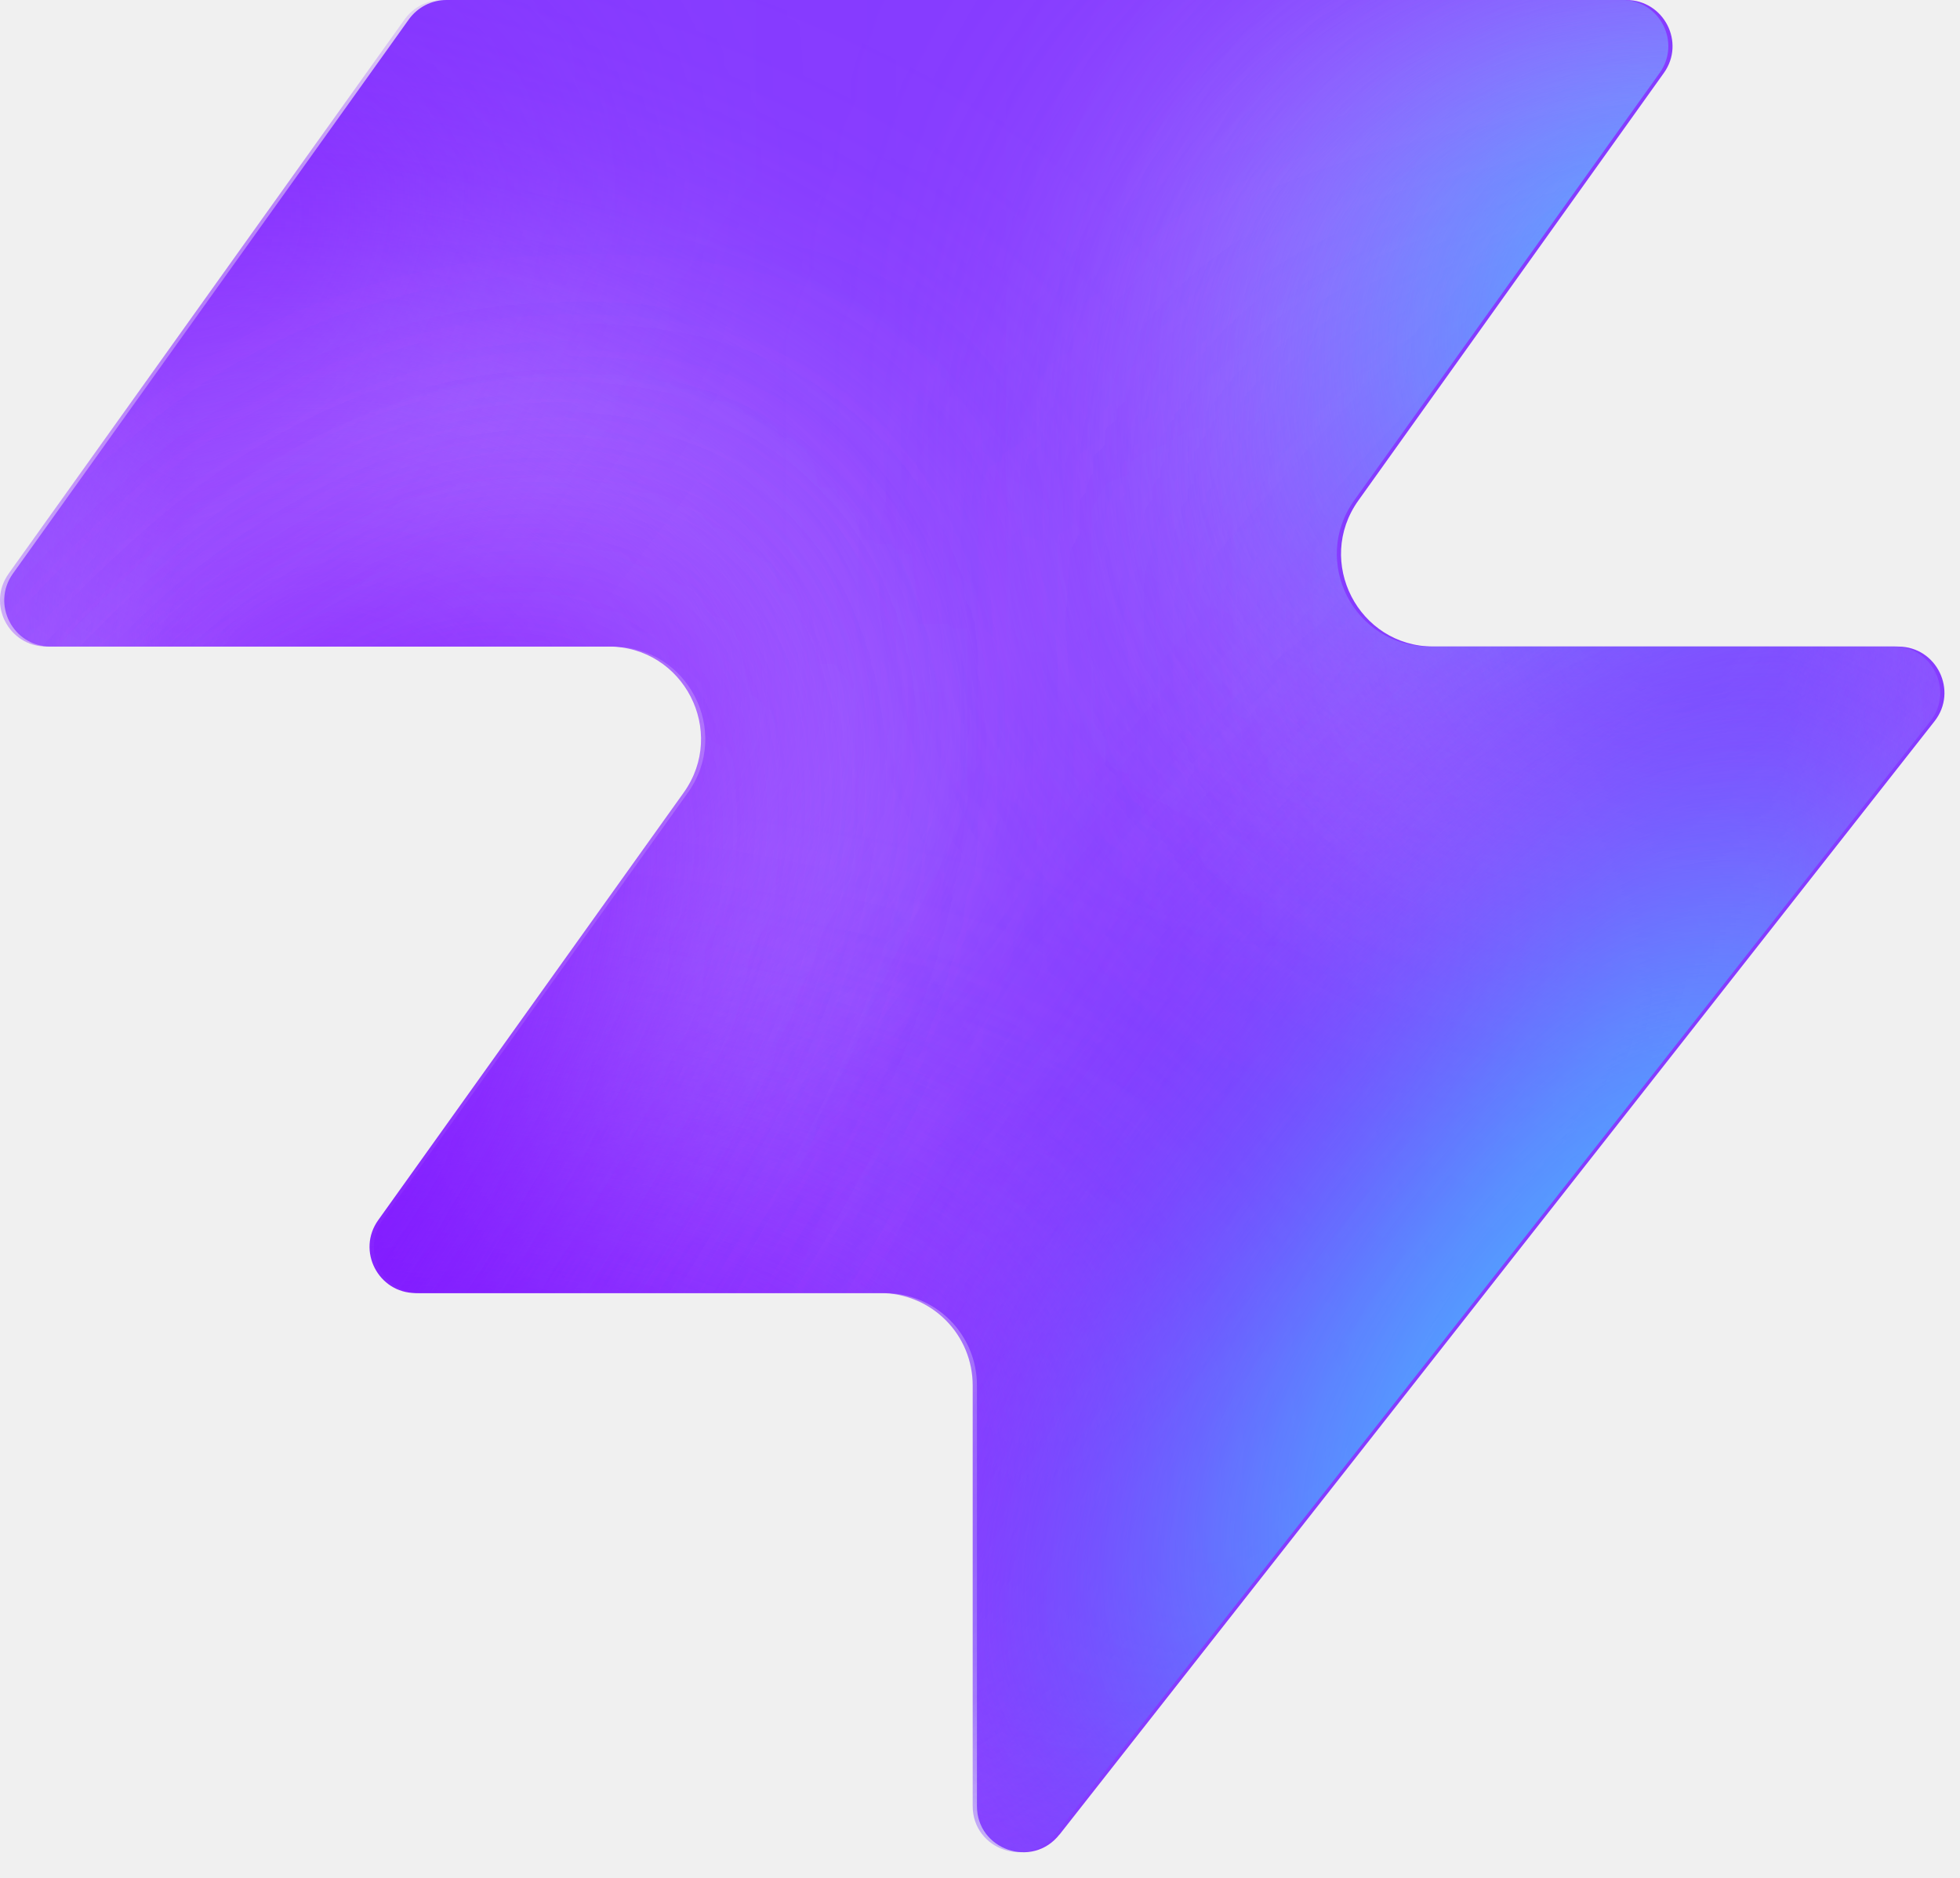
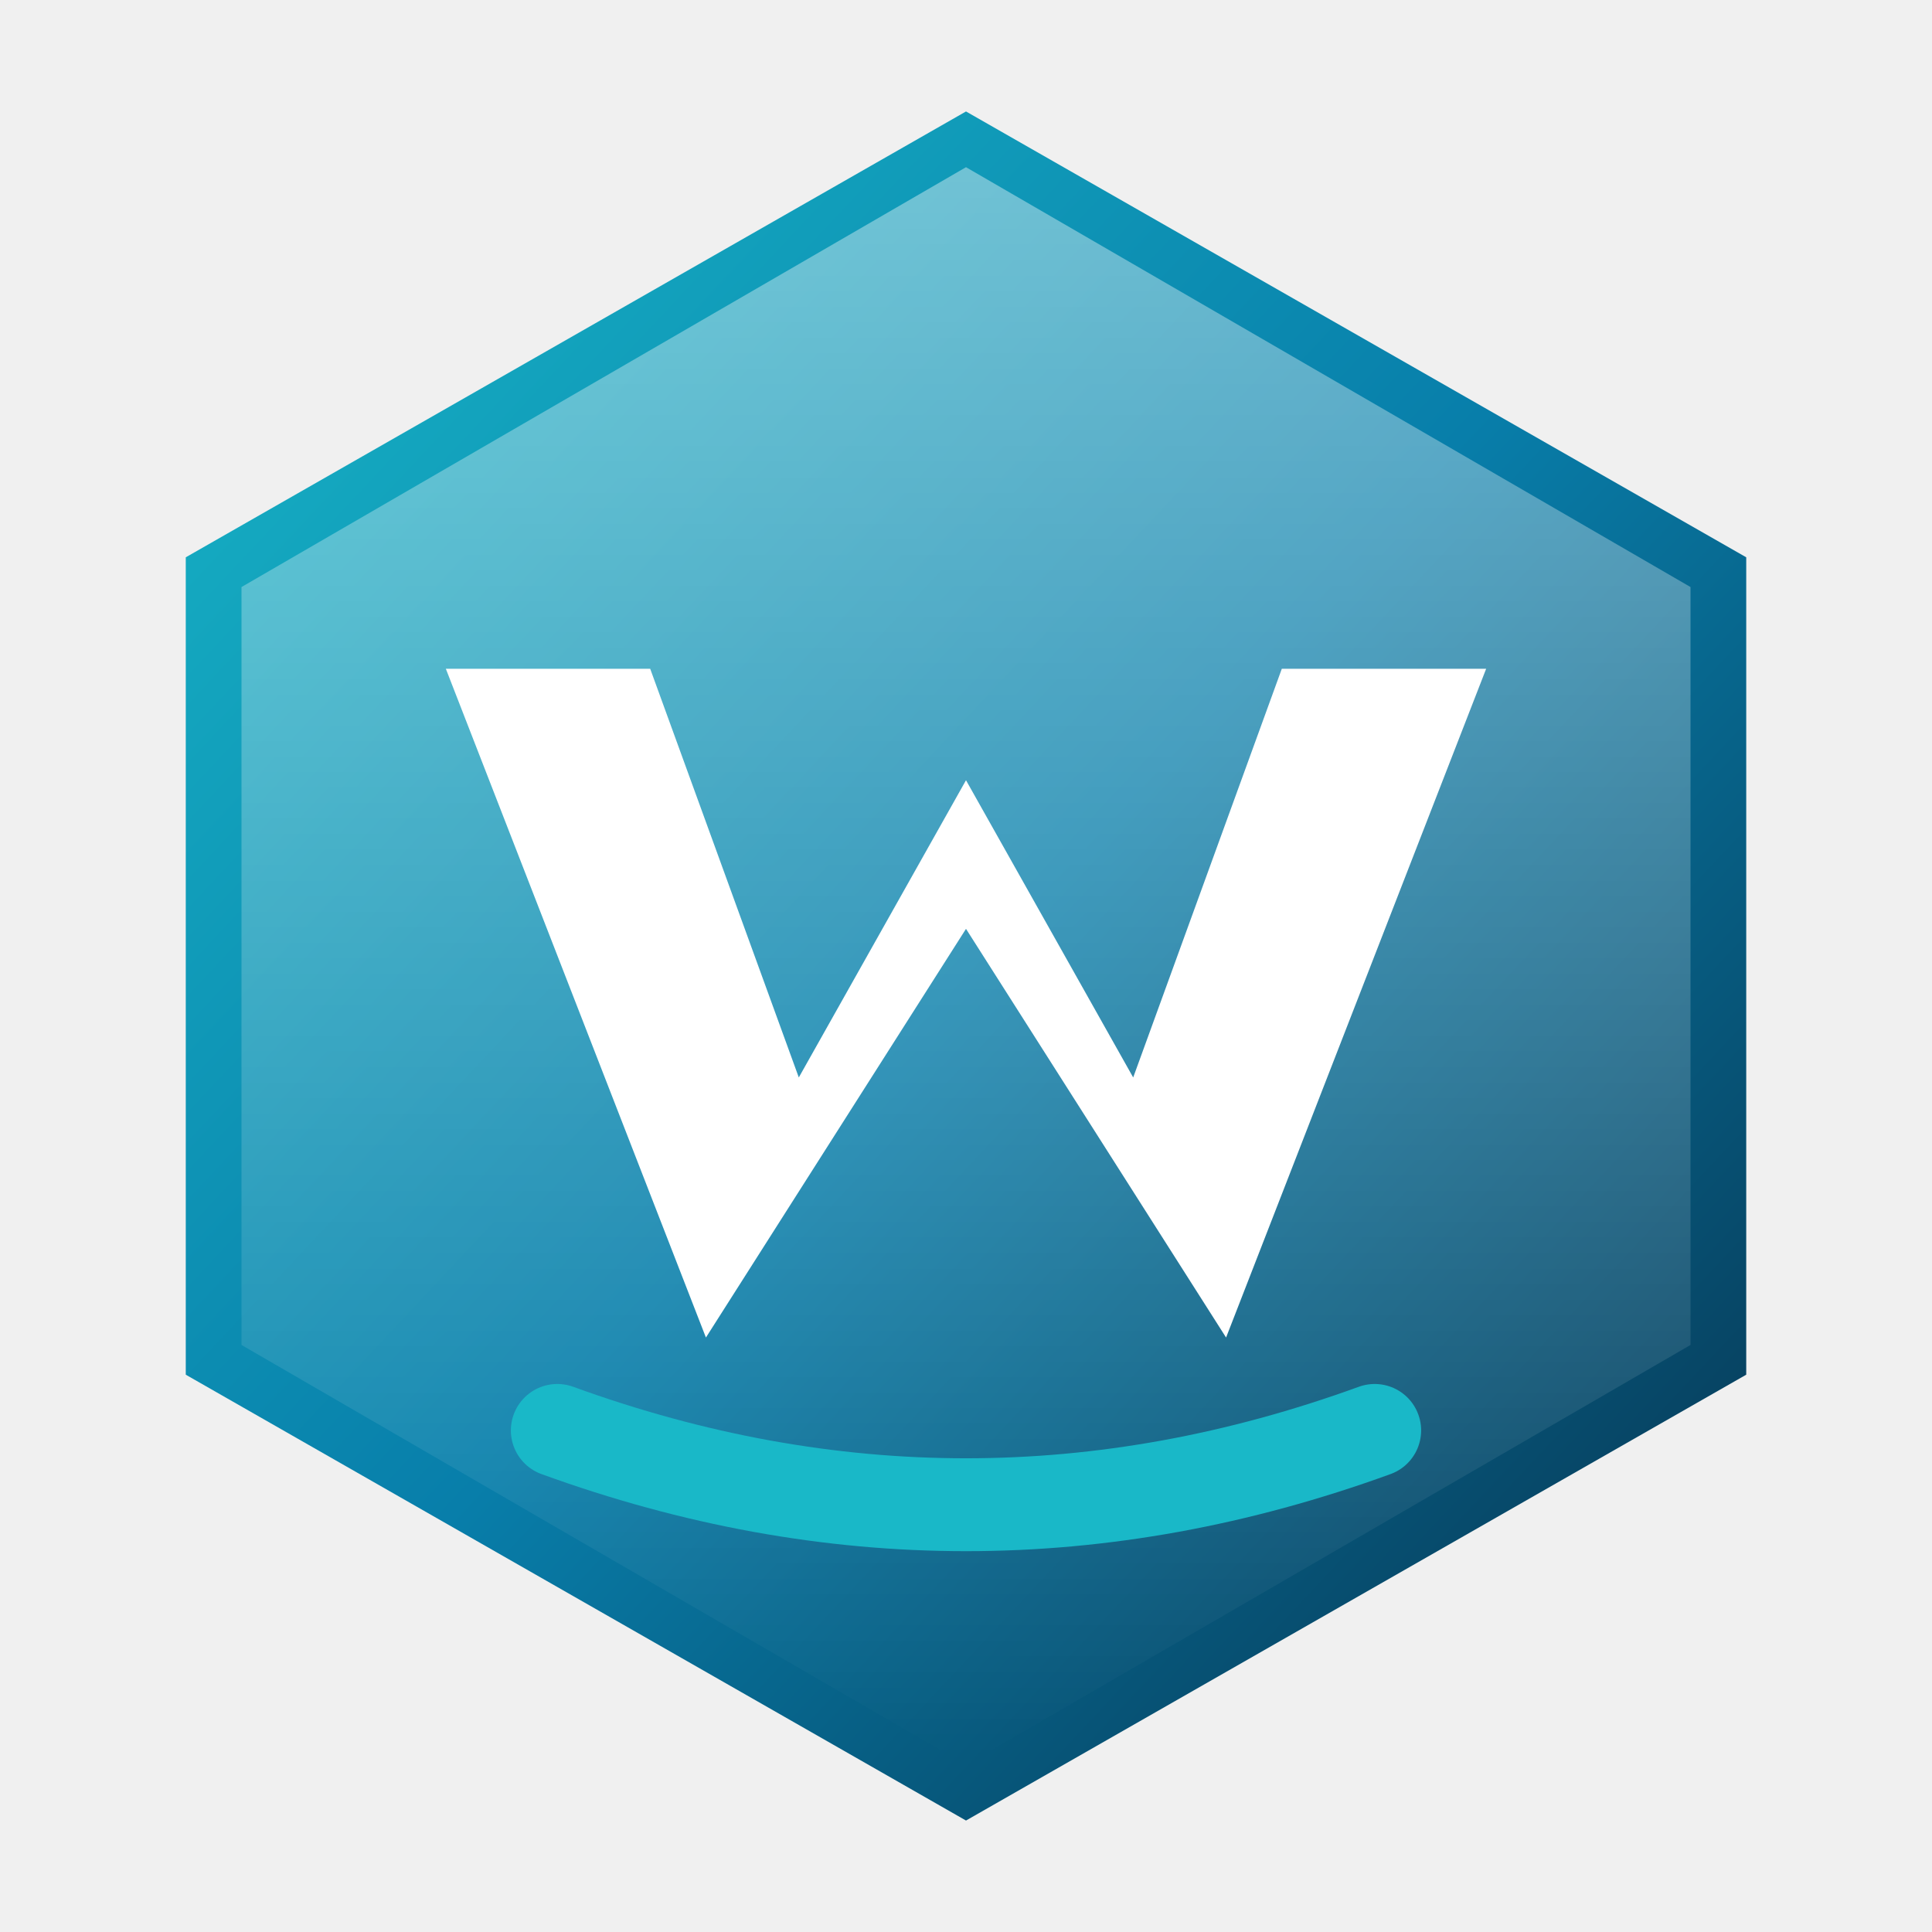
- <svg xmlns="http://www.w3.org/2000/svg" width="48" height="46" fill="none" viewBox="0 0 48 46">
-   <path fill="#863bff" d="M25.946 44.938c-.664.845-2.021.375-2.021-.698V33.937a2.26 2.26 0 0 0-2.262-2.262H10.287c-.92 0-1.456-1.04-.92-1.788l7.48-10.471c1.07-1.497 0-3.578-1.842-3.578H1.237c-.92 0-1.456-1.04-.92-1.788L10.013.474c.214-.297.556-.474.92-.474h28.894c.92 0 1.456 1.04.92 1.788l-7.48 10.471c-1.07 1.498 0 3.579 1.842 3.579h11.377c.943 0 1.473 1.088.89 1.83L25.947 44.94z" style="fill:#863bff;fill:color(display-p3 .525 .23 1);fill-opacity:1" />
-   <mask id="a" width="48" height="46" x="0" y="0" maskUnits="userSpaceOnUse" style="mask-type:alpha">
-     <path fill="#000" d="M25.842 44.938c-.664.844-2.021.375-2.021-.698V33.937a2.26 2.26 0 0 0-2.262-2.262H10.183c-.92 0-1.456-1.04-.92-1.788l7.48-10.471c1.07-1.498 0-3.579-1.842-3.579H1.133c-.92 0-1.456-1.04-.92-1.787L9.91.473c.214-.297.556-.474.92-.474h28.894c.92 0 1.456 1.04.92 1.788l-7.48 10.471c-1.07 1.498 0 3.578 1.842 3.578h11.377c.943 0 1.473 1.088.89 1.832L25.843 44.94z" style="fill:#000;fill-opacity:1" />
-   </mask>
-   <g mask="url(#a)">
-     <g filter="url(#b)">
-       <ellipse cx="5.508" cy="14.704" fill="#ede6ff" rx="5.508" ry="14.704" style="fill:#ede6ff;fill:color(display-p3 .927 .903 1);fill-opacity:1" transform="matrix(.00324 1 1 -.00324 -4.47 31.516)" />
-     </g>
-     <g filter="url(#c)">
-       <ellipse cx="10.399" cy="29.851" fill="#ede6ff" rx="10.399" ry="29.851" style="fill:#ede6ff;fill:color(display-p3 .927 .903 1);fill-opacity:1" transform="matrix(.00324 1 1 -.00324 -39.328 7.883)" />
-     </g>
-     <g filter="url(#d)">
-       <ellipse cx="5.508" cy="30.487" fill="#7e14ff" rx="5.508" ry="30.487" style="fill:#7e14ff;fill:color(display-p3 .492 .077 1);fill-opacity:1" transform="rotate(89.814 -25.913 -14.639)scale(1 -1)" />
-     </g>
-     <g filter="url(#e)">
-       <ellipse cx="5.508" cy="30.599" fill="#7e14ff" rx="5.508" ry="30.599" style="fill:#7e14ff;fill:color(display-p3 .492 .077 1);fill-opacity:1" transform="rotate(89.814 -32.644 -3.334)scale(1 -1)" />
-     </g>
-     <g filter="url(#f)">
-       <ellipse cx="5.508" cy="30.599" fill="#7e14ff" rx="5.508" ry="30.599" style="fill:#7e14ff;fill:color(display-p3 .492 .077 1);fill-opacity:1" transform="matrix(.00324 1 1 -.00324 -34.34 30.47)" />
-     </g>
-     <g filter="url(#g)">
-       <ellipse cx="14.072" cy="22.078" fill="#ede6ff" rx="14.072" ry="22.078" style="fill:#ede6ff;fill:color(display-p3 .927 .903 1);fill-opacity:1" transform="rotate(93.35 24.506 48.493)scale(-1 1)" />
-     </g>
-     <g filter="url(#h)">
-       <ellipse cx="3.47" cy="21.501" fill="#7e14ff" rx="3.47" ry="21.501" style="fill:#7e14ff;fill:color(display-p3 .492 .077 1);fill-opacity:1" transform="rotate(89.009 28.708 47.59)scale(-1 1)" />
-     </g>
-     <g filter="url(#i)">
-       <ellipse cx="3.47" cy="21.501" fill="#7e14ff" rx="3.47" ry="21.501" style="fill:#7e14ff;fill:color(display-p3 .492 .077 1);fill-opacity:1" transform="rotate(89.009 28.708 47.59)scale(-1 1)" />
-     </g>
-     <g filter="url(#j)">
-       <ellipse cx=".387" cy="8.972" fill="#7e14ff" rx="4.407" ry="29.108" style="fill:#7e14ff;fill:color(display-p3 .492 .077 1);fill-opacity:1" transform="rotate(39.51 .387 8.972)" />
-     </g>
-     <g filter="url(#k)">
-       <ellipse cx="47.523" cy="-6.092" fill="#7e14ff" rx="4.407" ry="29.108" style="fill:#7e14ff;fill:color(display-p3 .492 .077 1);fill-opacity:1" transform="rotate(37.892 47.523 -6.092)" />
-     </g>
-     <g filter="url(#l)">
-       <ellipse cx="41.412" cy="6.333" fill="#47bfff" rx="5.971" ry="9.665" style="fill:#47bfff;fill:color(display-p3 .28 .748 1);fill-opacity:1" transform="rotate(37.892 41.412 6.333)" />
-     </g>
-     <g filter="url(#m)">
-       <ellipse cx="-1.879" cy="38.332" fill="#7e14ff" rx="4.407" ry="29.108" style="fill:#7e14ff;fill:color(display-p3 .492 .077 1);fill-opacity:1" transform="rotate(37.892 -1.88 38.332)" />
-     </g>
-     <g filter="url(#n)">
-       <ellipse cx="-1.879" cy="38.332" fill="#7e14ff" rx="4.407" ry="29.108" style="fill:#7e14ff;fill:color(display-p3 .492 .077 1);fill-opacity:1" transform="rotate(37.892 -1.88 38.332)" />
-     </g>
-     <g filter="url(#o)">
-       <ellipse cx="35.651" cy="29.907" fill="#7e14ff" rx="4.407" ry="29.108" style="fill:#7e14ff;fill:color(display-p3 .492 .077 1);fill-opacity:1" transform="rotate(37.892 35.651 29.907)" />
-     </g>
-     <g filter="url(#p)">
-       <ellipse cx="38.418" cy="32.4" fill="#47bfff" rx="5.971" ry="15.297" style="fill:#47bfff;fill:color(display-p3 .28 .748 1);fill-opacity:1" transform="rotate(37.892 38.418 32.4)" />
-     </g>
-   </g>
+ <svg xmlns="http://www.w3.org/2000/svg" viewBox="0 0 52 52" fill="none">
  <defs>
-     <filter id="b" width="60.045" height="41.654" x="-19.77" y="16.149" color-interpolation-filters="sRGB" filterUnits="userSpaceOnUse">
-       <feFlood flood-opacity="0" result="BackgroundImageFix" />
-       <feBlend in="SourceGraphic" in2="BackgroundImageFix" result="shape" />
-       <feGaussianBlur result="effect1_foregroundBlur_2002_17158" stdDeviation="7.659" />
-     </filter>
-     <filter id="c" width="90.34" height="51.437" x="-54.613" y="-7.533" color-interpolation-filters="sRGB" filterUnits="userSpaceOnUse">
-       <feFlood flood-opacity="0" result="BackgroundImageFix" />
-       <feBlend in="SourceGraphic" in2="BackgroundImageFix" result="shape" />
-       <feGaussianBlur result="effect1_foregroundBlur_2002_17158" stdDeviation="7.659" />
-     </filter>
-     <filter id="d" width="79.355" height="29.4" x="-49.64" y="2.03" color-interpolation-filters="sRGB" filterUnits="userSpaceOnUse">
-       <feFlood flood-opacity="0" result="BackgroundImageFix" />
-       <feBlend in="SourceGraphic" in2="BackgroundImageFix" result="shape" />
-       <feGaussianBlur result="effect1_foregroundBlur_2002_17158" stdDeviation="4.596" />
-     </filter>
-     <filter id="e" width="79.579" height="29.4" x="-45.045" y="20.029" color-interpolation-filters="sRGB" filterUnits="userSpaceOnUse">
-       <feFlood flood-opacity="0" result="BackgroundImageFix" />
-       <feBlend in="SourceGraphic" in2="BackgroundImageFix" result="shape" />
-       <feGaussianBlur result="effect1_foregroundBlur_2002_17158" stdDeviation="4.596" />
-     </filter>
-     <filter id="f" width="79.579" height="29.4" x="-43.513" y="21.178" color-interpolation-filters="sRGB" filterUnits="userSpaceOnUse">
-       <feFlood flood-opacity="0" result="BackgroundImageFix" />
-       <feBlend in="SourceGraphic" in2="BackgroundImageFix" result="shape" />
-       <feGaussianBlur result="effect1_foregroundBlur_2002_17158" stdDeviation="4.596" />
-     </filter>
-     <filter id="g" width="74.749" height="58.852" x="15.756" y="-17.901" color-interpolation-filters="sRGB" filterUnits="userSpaceOnUse">
-       <feFlood flood-opacity="0" result="BackgroundImageFix" />
-       <feBlend in="SourceGraphic" in2="BackgroundImageFix" result="shape" />
-       <feGaussianBlur result="effect1_foregroundBlur_2002_17158" stdDeviation="7.659" />
-     </filter>
-     <filter id="h" width="61.377" height="25.362" x="23.548" y="2.284" color-interpolation-filters="sRGB" filterUnits="userSpaceOnUse">
-       <feFlood flood-opacity="0" result="BackgroundImageFix" />
-       <feBlend in="SourceGraphic" in2="BackgroundImageFix" result="shape" />
-       <feGaussianBlur result="effect1_foregroundBlur_2002_17158" stdDeviation="4.596" />
-     </filter>
-     <filter id="i" width="61.377" height="25.362" x="23.548" y="2.284" color-interpolation-filters="sRGB" filterUnits="userSpaceOnUse">
-       <feFlood flood-opacity="0" result="BackgroundImageFix" />
-       <feBlend in="SourceGraphic" in2="BackgroundImageFix" result="shape" />
-       <feGaussianBlur result="effect1_foregroundBlur_2002_17158" stdDeviation="4.596" />
-     </filter>
-     <filter id="j" width="56.045" height="63.649" x="-27.636" y="-22.853" color-interpolation-filters="sRGB" filterUnits="userSpaceOnUse">
-       <feFlood flood-opacity="0" result="BackgroundImageFix" />
-       <feBlend in="SourceGraphic" in2="BackgroundImageFix" result="shape" />
-       <feGaussianBlur result="effect1_foregroundBlur_2002_17158" stdDeviation="4.596" />
-     </filter>
-     <filter id="k" width="54.814" height="64.646" x="20.116" y="-38.415" color-interpolation-filters="sRGB" filterUnits="userSpaceOnUse">
-       <feFlood flood-opacity="0" result="BackgroundImageFix" />
-       <feBlend in="SourceGraphic" in2="BackgroundImageFix" result="shape" />
-       <feGaussianBlur result="effect1_foregroundBlur_2002_17158" stdDeviation="4.596" />
-     </filter>
-     <filter id="l" width="33.541" height="35.313" x="24.641" y="-11.323" color-interpolation-filters="sRGB" filterUnits="userSpaceOnUse">
-       <feFlood flood-opacity="0" result="BackgroundImageFix" />
-       <feBlend in="SourceGraphic" in2="BackgroundImageFix" result="shape" />
-       <feGaussianBlur result="effect1_foregroundBlur_2002_17158" stdDeviation="4.596" />
-     </filter>
-     <filter id="m" width="54.814" height="64.646" x="-29.286" y="6.009" color-interpolation-filters="sRGB" filterUnits="userSpaceOnUse">
-       <feFlood flood-opacity="0" result="BackgroundImageFix" />
-       <feBlend in="SourceGraphic" in2="BackgroundImageFix" result="shape" />
-       <feGaussianBlur result="effect1_foregroundBlur_2002_17158" stdDeviation="4.596" />
-     </filter>
-     <filter id="n" width="54.814" height="64.646" x="-29.286" y="6.009" color-interpolation-filters="sRGB" filterUnits="userSpaceOnUse">
-       <feFlood flood-opacity="0" result="BackgroundImageFix" />
-       <feBlend in="SourceGraphic" in2="BackgroundImageFix" result="shape" />
-       <feGaussianBlur result="effect1_foregroundBlur_2002_17158" stdDeviation="4.596" />
-     </filter>
-     <filter id="o" width="54.814" height="64.646" x="8.244" y="-2.416" color-interpolation-filters="sRGB" filterUnits="userSpaceOnUse">
-       <feFlood flood-opacity="0" result="BackgroundImageFix" />
-       <feBlend in="SourceGraphic" in2="BackgroundImageFix" result="shape" />
-       <feGaussianBlur result="effect1_foregroundBlur_2002_17158" stdDeviation="4.596" />
-     </filter>
-     <filter id="p" width="39.409" height="43.623" x="18.713" y="10.588" color-interpolation-filters="sRGB" filterUnits="userSpaceOnUse">
-       <feFlood flood-opacity="0" result="BackgroundImageFix" />
-       <feBlend in="SourceGraphic" in2="BackgroundImageFix" result="shape" />
-       <feGaussianBlur result="effect1_foregroundBlur_2002_17158" stdDeviation="4.596" />
-     </filter>
+     <linearGradient id="favHexGrad" x1="0%" y1="0%" x2="100%" y2="100%">
+       <stop offset="0%" stop-color="#19B8C8" />
+       <stop offset="50%" stop-color="#087EAA" />
+       <stop offset="100%" stop-color="#062F4A" />
+     </linearGradient>
+     <linearGradient id="favInnerGlass" x1="0%" y1="0%" x2="0%" y2="100%">
+       <stop offset="0%" stop-color="#FFFFFF" stop-opacity="0.4" />
+       <stop offset="100%" stop-color="#FFFFFF" stop-opacity="0" />
+     </linearGradient>
  </defs>
+   <polygon points="26,3 47,15 47,37 26,49 5,37 5,15" fill="url(#favHexGrad)" rx="3" />
+   <polygon points="26,4.5 45.5,15.8 45.5,36.2 26,47.5 6.5,36.2 6.5,15.8" fill="url(#favInnerGlass)" />
+   <path d="M 12 18 L 19 36 L 26 25 L 33 36 L 40 18 L 34.5 18 L 30.5 29 L 26 21 L 21.5 29 L 17.5 18 Z" fill="#FFFFFF" />
+   <path d="M 15 38.5 Q 26 42.5 37 38.5" stroke="#19B8C8" stroke-width="2.5" stroke-linecap="round" fill="none" />
</svg>
